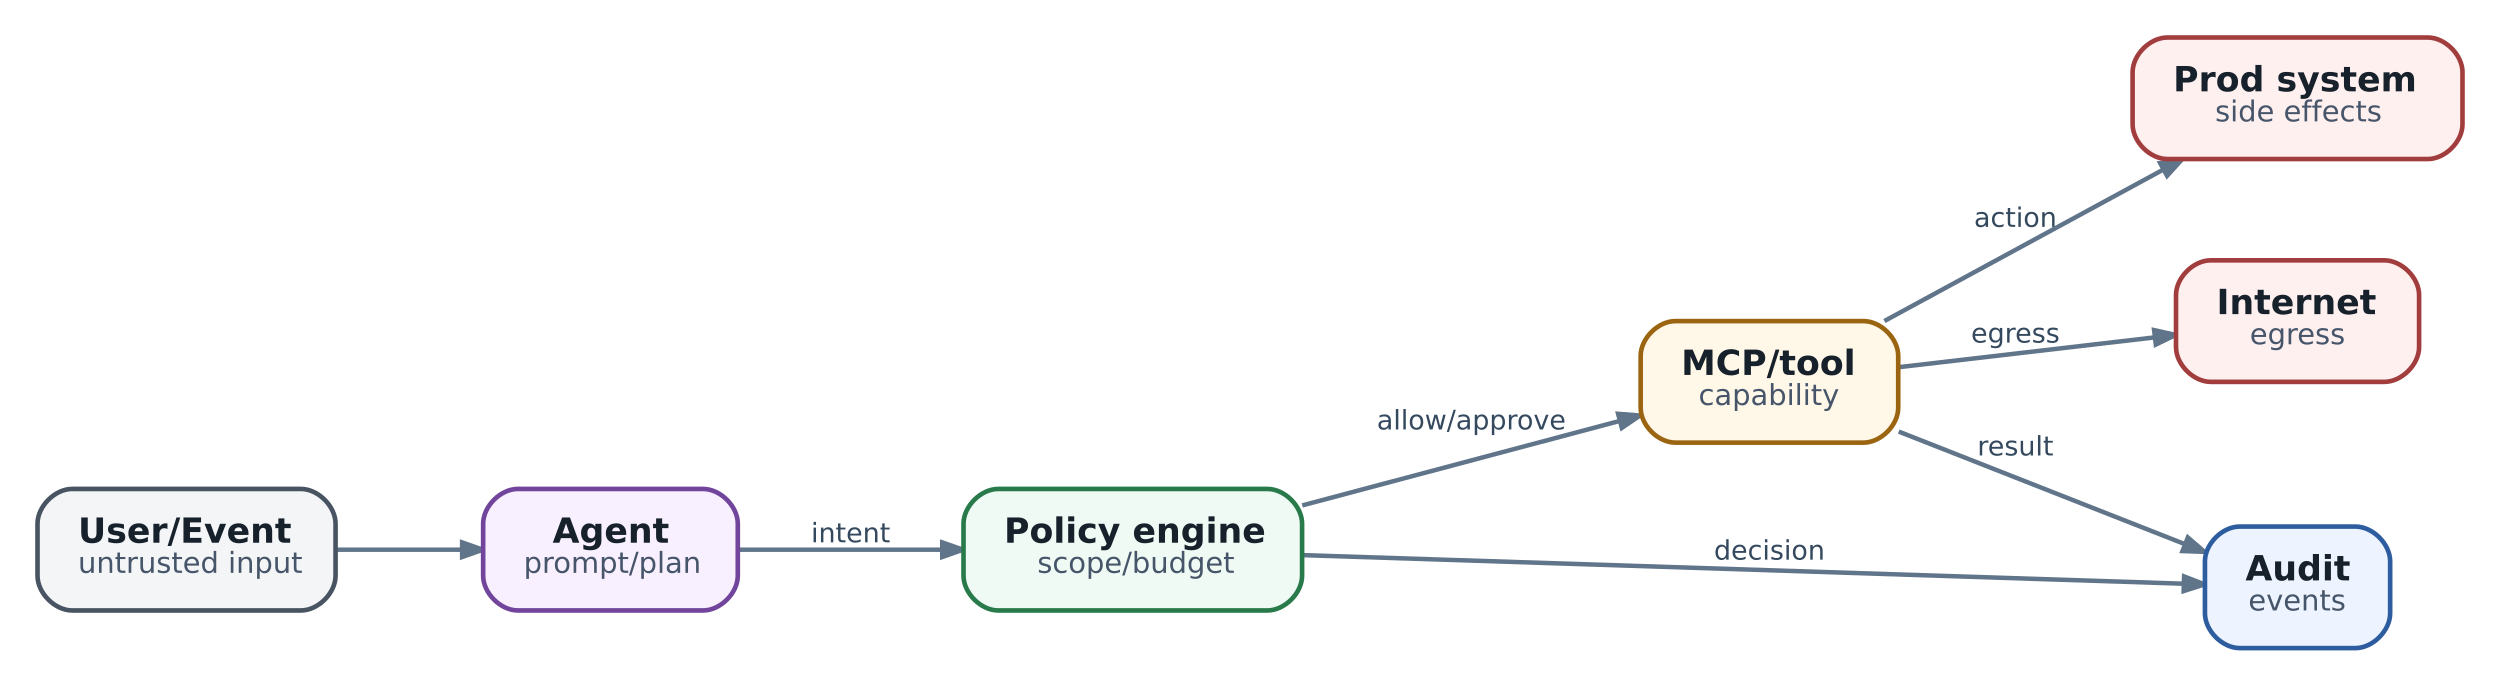
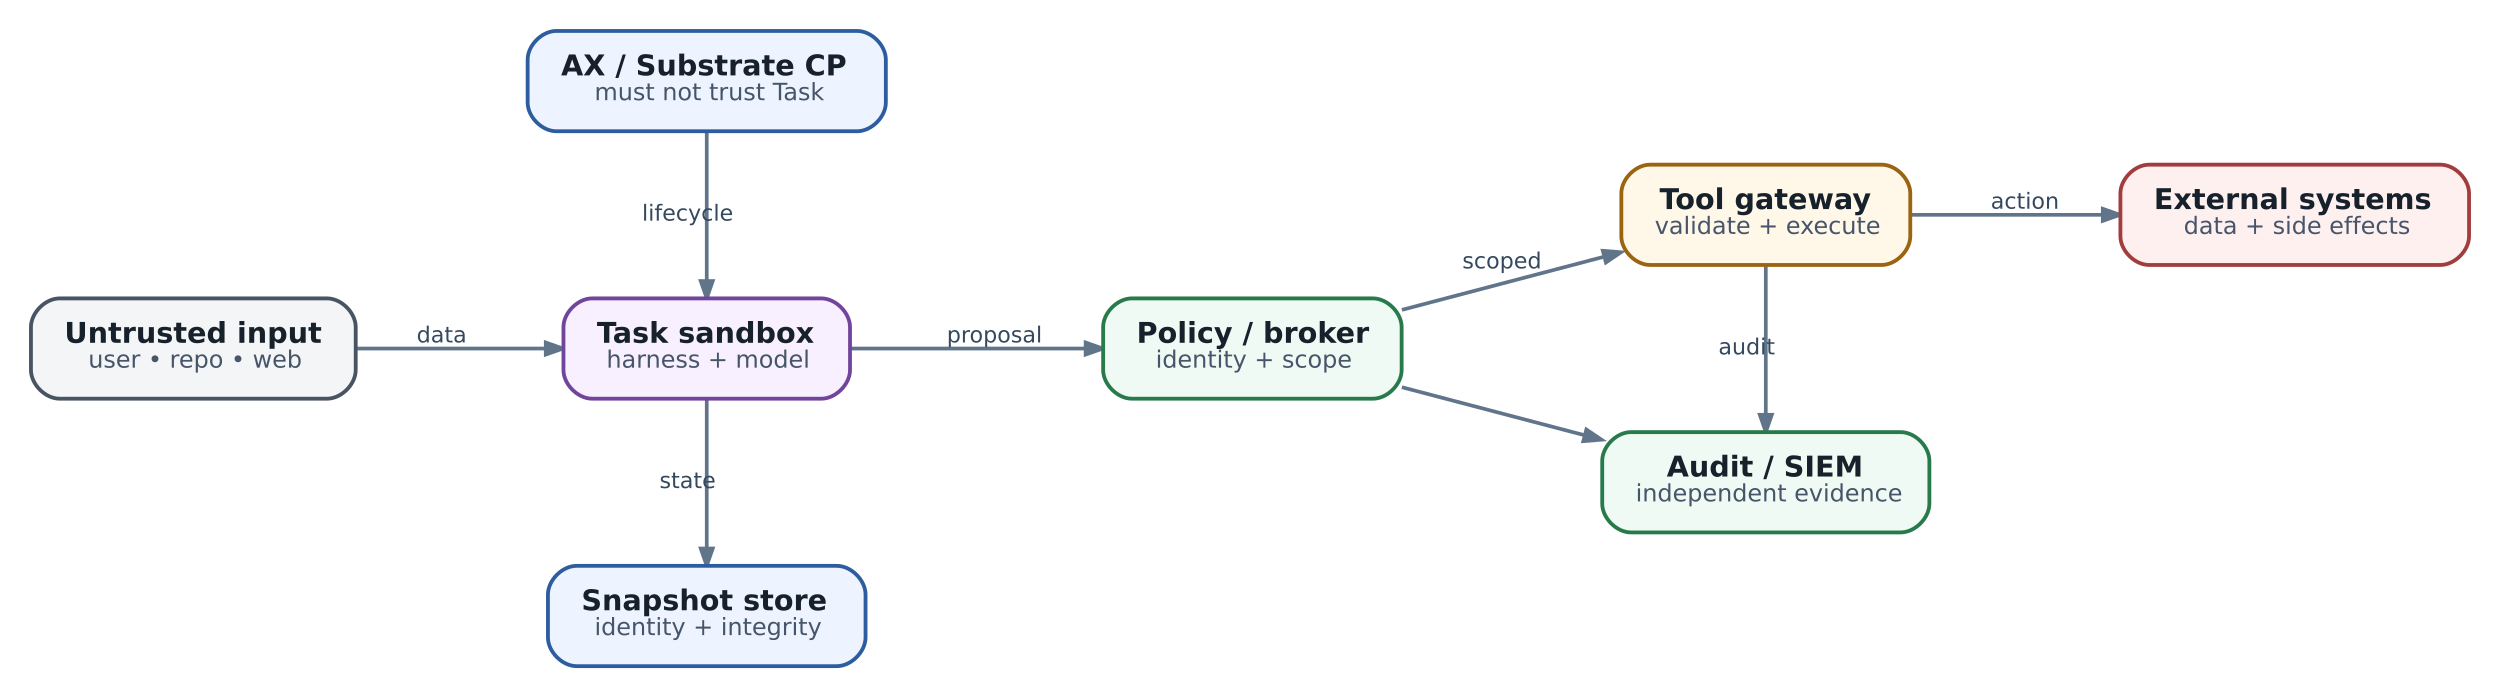
- <svg xmlns="http://www.w3.org/2000/svg" aria-label="Security: безопасный агент - это цепочка ограничений, а не один sandbox" class="diagram diagram-redrawn" height="236.92" role="img" viewBox="0 0 863.92 236.92" width="863.92">
-   <g class="graph" transform="scale(1 1) rotate(0) translate(12.96 223.96)">
+ <svg xmlns="http://www.w3.org/2000/svg" aria-label="Security architecture: trust boundaries ограничивают путь от недоверенного ввода к реальному действию" class="diagram diagram-redrawn" height="291.92" role="img" viewBox="0 0 1046.92 291.92" width="1046.92">
+   <g class="graph" transform="scale(1 1) rotate(0) translate(12.96 278.96)">
    <g class="edge">
-       <path d="M103.04,-34C117.18,-34 132.54,-34 146.66,-34" fill="none" stroke="#60748a" stroke-width="1.55" />
-       <polygon fill="#60748a" points="146.73,-36.52 153.93,-34 146.73,-31.48 146.73,-36.52" stroke="#60748a" stroke-width="1.55" />
+       <path d="M136.1,-133C161.41,-133 190.17,-133 215.42,-133" fill="none" stroke="#60748a" stroke-width="1.55" />
+       <polygon fill="#60748a" points="215.59,-135.52 222.79,-133 215.59,-130.48 215.59,-135.52" stroke="#60748a" stroke-width="1.55" />
+       <text fill="#34495e" font-family="DejaVu Sans" font-size="9.30" text-anchor="middle" x="172" y="-135.56">data</text>
    </g>
    <g class="edge">
-       <path d="M242.21,-34C263.25,-34 288.99,-34 312.35,-34" fill="none" stroke="#60748a" stroke-width="1.55" />
-       <polygon fill="#60748a" points="312.65,-36.52 319.85,-34 312.65,-31.48 312.65,-36.52" stroke="#60748a" stroke-width="1.55" />
-       <text fill="#34495e" font-family="DejaVu Sans" font-size="9.30" text-anchor="middle" x="281" y="-36.56">intent</text>
+       <path d="M343.21,-133C373.31,-133 410.05,-133 441.43,-133" fill="none" stroke="#60748a" stroke-width="1.55" />
+       <polygon fill="#60748a" points="441.67,-135.52 448.87,-133 441.66,-130.48 441.67,-135.52" stroke="#60748a" stroke-width="1.55" />
+       <text fill="#34495e" font-family="DejaVu Sans" font-size="9.30" text-anchor="middle" x="403.5" y="-135.56">proposal</text>
    </g>
    <g class="edge">
-       <path d="M437.06,-49.31C471.07,-58.36 513.75,-69.72 546.54,-78.44" fill="none" stroke="#60748a" stroke-width="1.55" />
-       <polygon fill="#60748a" points="546.2,-80.96 553.8,-80.37 547.49,-76.09 546.2,-80.96" stroke="#60748a" stroke-width="1.55" />
-       <text fill="#34495e" font-family="DejaVu Sans" font-size="9.30" text-anchor="middle" x="495.5" y="-75.56">allow/approve</text>
+       <path d="M283,-111.65C283,-94 283,-68.79 283,-49.43" fill="none" stroke="#60748a" stroke-width="1.55" />
+       <polygon fill="#60748a" points="285.52,-49.27 283,-42.07 280.48,-49.27 285.52,-49.27" stroke="#60748a" stroke-width="1.55" />
+       <text fill="#34495e" font-family="DejaVu Sans" font-size="9.30" text-anchor="middle" x="275" y="-74.56">state</text>
    </g>
    <g class="edge">
-       <path d="M437.31,-32.12C520.28,-29.43 670.91,-24.54 741.52,-22.25" fill="none" stroke="#60748a" stroke-width="1.55" />
-       <polygon fill="#60748a" points="741.8,-24.76 748.92,-22.01 741.64,-19.72 741.8,-24.76" stroke="#60748a" stroke-width="1.55" />
-       <text fill="#34495e" font-family="DejaVu Sans" font-size="9.30" text-anchor="middle" x="598.5" y="-30.56">decision</text>
+       <path d="M574.11,-149.2C600.61,-156.17 631.66,-164.33 658.71,-171.44" fill="none" stroke="#60748a" stroke-width="1.55" />
+       <polygon fill="#60748a" points="658.26,-173.93 665.86,-173.32 659.54,-169.05 658.26,-173.93" stroke="#60748a" stroke-width="1.55" />
+       <text fill="#34495e" font-family="DejaVu Sans" font-size="9.30" text-anchor="middle" x="616" y="-166.56">scoped</text>
    </g>
    <g class="edge">
-       <path d="M638.22,-113.02C666.44,-128.34 704.76,-149.15 734.45,-165.27" fill="none" stroke="#60748a" stroke-width="1.55" />
-       <polygon fill="#60748a" points="733.5,-167.62 741.03,-168.84 735.91,-163.19 733.5,-167.62" stroke="#60748a" stroke-width="1.55" />
-       <text fill="#34495e" font-family="DejaVu Sans" font-size="9.30" text-anchor="middle" x="683.5" y="-145.56">action</text>
+       <path d="M574.11,-116.8C598.03,-110.51 625.65,-103.25 650.7,-96.67" fill="none" stroke="#60748a" stroke-width="1.55" />
+       <polygon fill="#60748a" points="651.36,-99.1 657.69,-94.83 650.08,-94.22 651.36,-99.1" stroke="#60748a" stroke-width="1.55" />
    </g>
    <g class="edge">
-       <path d="M643.19,-97.08C669.92,-100.19 704.14,-104.17 731.67,-107.38" fill="none" stroke="#60748a" stroke-width="1.55" />
-       <polygon fill="#60748a" points="731.43,-109.89 738.88,-108.22 732.02,-104.88 731.43,-109.89" stroke="#60748a" stroke-width="1.55" />
-       <text fill="#34495e" font-family="DejaVu Sans" font-size="9.30" text-anchor="middle" x="683.5" y="-105.56">egress</text>
+       <path d="M787.19,-189C811.91,-189 840.93,-189 867.42,-189" fill="none" stroke="#60748a" stroke-width="1.55" />
+       <polygon fill="#60748a" points="867.62,-191.52 874.82,-189 867.62,-186.48 867.62,-191.52" stroke="#60748a" stroke-width="1.55" />
+       <text fill="#34495e" font-family="DejaVu Sans" font-size="9.30" text-anchor="middle" x="835" y="-191.56">action</text>
    </g>
    <g class="edge">
-       <path d="M643.19,-74.81C673.43,-62.92 713.26,-47.25 742.14,-35.89" fill="none" stroke="#60748a" stroke-width="1.55" />
-       <polygon fill="#60748a" points="743.09,-38.23 748.87,-33.25 741.24,-33.54 743.09,-38.23" stroke="#60748a" stroke-width="1.55" />
-       <text fill="#34495e" font-family="DejaVu Sans" font-size="9.30" text-anchor="middle" x="683.5" y="-66.56">result</text>
+       <path d="M726.5,-167.65C726.5,-150 726.5,-124.79 726.5,-105.43" fill="none" stroke="#60748a" stroke-width="1.55" />
+       <polygon fill="#60748a" points="729.02,-105.27 726.5,-98.07 723.98,-105.27 729.02,-105.27" stroke="#60748a" stroke-width="1.55" />
+       <text fill="#34495e" font-family="DejaVu Sans" font-size="9.30" text-anchor="middle" x="718.5" y="-130.56">audit</text>
+     </g>
+     <g class="edge">
+       <path d="M283,-223.65C283,-206 283,-180.79 283,-161.43" fill="none" stroke="#60748a" stroke-width="1.55" />
+       <polygon fill="#60748a" points="285.52,-161.27 283,-154.07 280.48,-161.27 285.52,-161.27" stroke="#60748a" stroke-width="1.55" />
+       <text fill="#34495e" font-family="DejaVu Sans" font-size="9.30" text-anchor="middle" x="275" y="-186.56">lifecycle</text>
    </g>
    <g class="node">
-       <path d="M91,-55C91,-55 12,-55 12,-55 6,-55 0,-49 0,-43 0,-43 0,-25 0,-25 0,-19 6,-13 12,-13 12,-13 91,-13 91,-13 97,-13 103,-19 103,-25 103,-25 103,-43 103,-43 103,-49 97,-55 91,-55" fill="#f3f5f7" stroke="#495463" stroke-width="1.6" />
-       <text fill="#17212b" font-family="DejaVu Sans" font-size="12.00" font-weight="bold" text-anchor="start" x="14" y="-36.4">User/Event</text>
-       <text fill="#465569" font-family="DejaVu Sans" font-size="10.00" text-anchor="start" x="14" y="-26">untrusted input</text>
+       <path d="M124,-154C124,-154 12,-154 12,-154 6,-154 0,-148 0,-142 0,-142 0,-124 0,-124 0,-118 6,-112 12,-112 12,-112 124,-112 124,-112 130,-112 136,-118 136,-124 136,-124 136,-142 136,-142 136,-148 130,-154 124,-154" fill="#f3f5f7" stroke="#495463" stroke-width="1.6" />
+       <text fill="#17212b" font-family="DejaVu Sans" font-size="12.00" font-weight="bold" text-anchor="start" x="14" y="-135.4">Untrusted input</text>
+       <text fill="#465569" font-family="DejaVu Sans" font-size="10.00" text-anchor="start" x="24" y="-125">user • repo • web</text>
    </g>
    <g class="node">
-       <path d="M230,-55C230,-55 166,-55 166,-55 160,-55 154,-49 154,-43 154,-43 154,-25 154,-25 154,-19 160,-13 166,-13 166,-13 230,-13 230,-13 236,-13 242,-19 242,-25 242,-25 242,-43 242,-43 242,-49 236,-55 230,-55" fill="#f8efff" stroke="#70459b" stroke-width="1.6" />
-       <text fill="#17212b" font-family="DejaVu Sans" font-size="12.00" font-weight="bold" text-anchor="start" x="178" y="-36.4">Agent</text>
-       <text fill="#465569" font-family="DejaVu Sans" font-size="10.00" text-anchor="start" x="168" y="-26">prompt/plan</text>
+       <path d="M331,-154C331,-154 235,-154 235,-154 229,-154 223,-148 223,-142 223,-142 223,-124 223,-124 223,-118 229,-112 235,-112 235,-112 331,-112 331,-112 337,-112 343,-118 343,-124 343,-124 343,-142 343,-142 343,-148 337,-154 331,-154" fill="#f8efff" stroke="#70459b" stroke-width="1.6" />
+       <text fill="#17212b" font-family="DejaVu Sans" font-size="12.00" font-weight="bold" text-anchor="start" x="237" y="-135.4">Task sandbox</text>
+       <text fill="#465569" font-family="DejaVu Sans" font-size="10.00" text-anchor="start" x="241" y="-125">harness + model</text>
    </g>
    <g class="node">
-       <path d="M425,-55C425,-55 332,-55 332,-55 326,-55 320,-49 320,-43 320,-43 320,-25 320,-25 320,-19 326,-13 332,-13 332,-13 425,-13 425,-13 431,-13 437,-19 437,-25 437,-25 437,-43 437,-43 437,-49 431,-55 425,-55" fill="#eefaf3" stroke="#287a4b" stroke-width="1.6" />
-       <text fill="#17212b" font-family="DejaVu Sans" font-size="12.00" font-weight="bold" text-anchor="start" x="334" y="-36.4">Policy engine</text>
-       <text fill="#465569" font-family="DejaVu Sans" font-size="10.00" text-anchor="start" x="345.5" y="-26">scope/budget</text>
+       <path d="M562,-154C562,-154 461,-154 461,-154 455,-154 449,-148 449,-142 449,-142 449,-124 449,-124 449,-118 455,-112 461,-112 461,-112 562,-112 562,-112 568,-112 574,-118 574,-124 574,-124 574,-142 574,-142 574,-148 568,-154 562,-154" fill="#eefaf3" stroke="#287a4b" stroke-width="1.6" />
+       <text fill="#17212b" font-family="DejaVu Sans" font-size="12.00" font-weight="bold" text-anchor="start" x="463" y="-135.4">Policy / broker</text>
+       <text fill="#465569" font-family="DejaVu Sans" font-size="10.00" text-anchor="start" x="471" y="-125">identity + scope</text>
    </g>
    <g class="node">
-       <path d="M631,-113C631,-113 566,-113 566,-113 560,-113 554,-107 554,-101 554,-101 554,-83 554,-83 554,-77 560,-71 566,-71 566,-71 631,-71 631,-71 637,-71 643,-77 643,-83 643,-83 643,-101 643,-101 643,-107 637,-113 631,-113" fill="#fff7e8" stroke="#9a6410" stroke-width="1.6" />
-       <text fill="#17212b" font-family="DejaVu Sans" font-size="12.00" font-weight="bold" text-anchor="start" x="568" y="-94.4">MCP/tool</text>
-       <text fill="#465569" font-family="DejaVu Sans" font-size="10.00" text-anchor="start" x="574" y="-84">capability</text>
+       <path d="M775,-210C775,-210 678,-210 678,-210 672,-210 666,-204 666,-198 666,-198 666,-180 666,-180 666,-174 672,-168 678,-168 678,-168 775,-168 775,-168 781,-168 787,-174 787,-180 787,-180 787,-198 787,-198 787,-204 781,-210 775,-210" fill="#fff7e8" stroke="#9a6410" stroke-width="1.6" />
+       <text fill="#17212b" font-family="DejaVu Sans" font-size="12.00" font-weight="bold" text-anchor="start" x="682" y="-191.4">Tool gateway</text>
+       <text fill="#465569" font-family="DejaVu Sans" font-size="10.00" text-anchor="start" x="680" y="-181">validate + execute</text>
    </g>
    <g class="node">
-       <path d="M826,-211C826,-211 736,-211 736,-211 730,-211 724,-205 724,-199 724,-199 724,-181 724,-181 724,-175 730,-169 736,-169 736,-169 826,-169 826,-169 832,-169 838,-175 838,-181 838,-181 838,-199 838,-199 838,-205 832,-211 826,-211" fill="#fff0f0" stroke="#a23d3d" stroke-width="1.6" />
-       <text fill="#17212b" font-family="DejaVu Sans" font-size="12.00" font-weight="bold" text-anchor="start" x="738" y="-192.4">Prod system</text>
-       <text fill="#465569" font-family="DejaVu Sans" font-size="10.00" text-anchor="start" x="752.5" y="-182">side effects</text>
+       <path d="M1009,-210C1009,-210 887,-210 887,-210 881,-210 875,-204 875,-198 875,-198 875,-180 875,-180 875,-174 881,-168 887,-168 887,-168 1009,-168 1009,-168 1015,-168 1021,-174 1021,-180 1021,-180 1021,-198 1021,-198 1021,-204 1015,-210 1009,-210" fill="#fff0f0" stroke="#a23d3d" stroke-width="1.6" />
+       <text fill="#17212b" font-family="DejaVu Sans" font-size="12.00" font-weight="bold" text-anchor="start" x="889" y="-191.4">External systems</text>
+       <text fill="#465569" font-family="DejaVu Sans" font-size="10.00" text-anchor="start" x="901.5" y="-181">data + side effects</text>
    </g>
    <g class="node">
-       <path d="M811,-134C811,-134 751,-134 751,-134 745,-134 739,-128 739,-122 739,-122 739,-104 739,-104 739,-98 745,-92 751,-92 751,-92 811,-92 811,-92 817,-92 823,-98 823,-104 823,-104 823,-122 823,-122 823,-128 817,-134 811,-134" fill="#fff0f0" stroke="#a23d3d" stroke-width="1.6" />
-       <text fill="#17212b" font-family="DejaVu Sans" font-size="12.00" font-weight="bold" text-anchor="start" x="753" y="-115.4">Internet</text>
-       <text fill="#465569" font-family="DejaVu Sans" font-size="10.00" text-anchor="start" x="764.5" y="-105">egress</text>
+       <path d="M346,-266C346,-266 220,-266 220,-266 214,-266 208,-260 208,-254 208,-254 208,-236 208,-236 208,-230 214,-224 220,-224 220,-224 346,-224 346,-224 352,-224 358,-230 358,-236 358,-236 358,-254 358,-254 358,-260 352,-266 346,-266" fill="#edf4ff" stroke="#2d5d9f" stroke-width="1.6" />
+       <text fill="#17212b" font-family="DejaVu Sans" font-size="12.00" font-weight="bold" text-anchor="start" x="222" y="-247.4">AX / Substrate CP</text>
+       <text fill="#465569" font-family="DejaVu Sans" font-size="10.00" text-anchor="start" x="236" y="-237">must not trust Task</text>
    </g>
    <g class="node">
-       <path d="M801,-42C801,-42 761,-42 761,-42 755,-42 749,-36 749,-30 749,-30 749,-12 749,-12 749,-6 755,0 761,0 761,0 801,0 801,0 807,0 813,-6 813,-12 813,-12 813,-30 813,-30 813,-36 807,-42 801,-42" fill="#edf4ff" stroke="#2d5d9f" stroke-width="1.6" />
-       <text fill="#17212b" font-family="DejaVu Sans" font-size="12.00" font-weight="bold" text-anchor="start" x="763" y="-23.4">Audit</text>
-       <text fill="#465569" font-family="DejaVu Sans" font-size="10.00" text-anchor="start" x="764" y="-13">events</text>
+       <path d="M337.5,-42C337.5,-42 228.5,-42 228.5,-42 222.5,-42 216.5,-36 216.5,-30 216.5,-30 216.5,-12 216.5,-12 216.5,-6 222.5,0 228.5,0 228.5,0 337.5,0 337.5,0 343.5,0 349.5,-6 349.5,-12 349.5,-12 349.5,-30 349.5,-30 349.5,-36 343.5,-42 337.5,-42" fill="#edf4ff" stroke="#2d5d9f" stroke-width="1.6" />
+       <text fill="#17212b" font-family="DejaVu Sans" font-size="12.00" font-weight="bold" text-anchor="start" x="230.5" y="-23.4">Snapshot store</text>
+       <text fill="#465569" font-family="DejaVu Sans" font-size="10.00" text-anchor="start" x="236" y="-13">identity + integrity</text>
+     </g>
+     <g class="node">
+       <path d="M783,-98C783,-98 670,-98 670,-98 664,-98 658,-92 658,-86 658,-86 658,-68 658,-68 658,-62 664,-56 670,-56 670,-56 783,-56 783,-56 789,-56 795,-62 795,-68 795,-68 795,-86 795,-86 795,-92 789,-98 783,-98" fill="#eefaf3" stroke="#287a4b" stroke-width="1.6" />
+       <text fill="#17212b" font-family="DejaVu Sans" font-size="12.00" font-weight="bold" text-anchor="start" x="685" y="-79.4">Audit / SIEM</text>
+       <text fill="#465569" font-family="DejaVu Sans" font-size="10.00" text-anchor="start" x="672" y="-69">independent evidence</text>
    </g>
  </g>
</svg>
